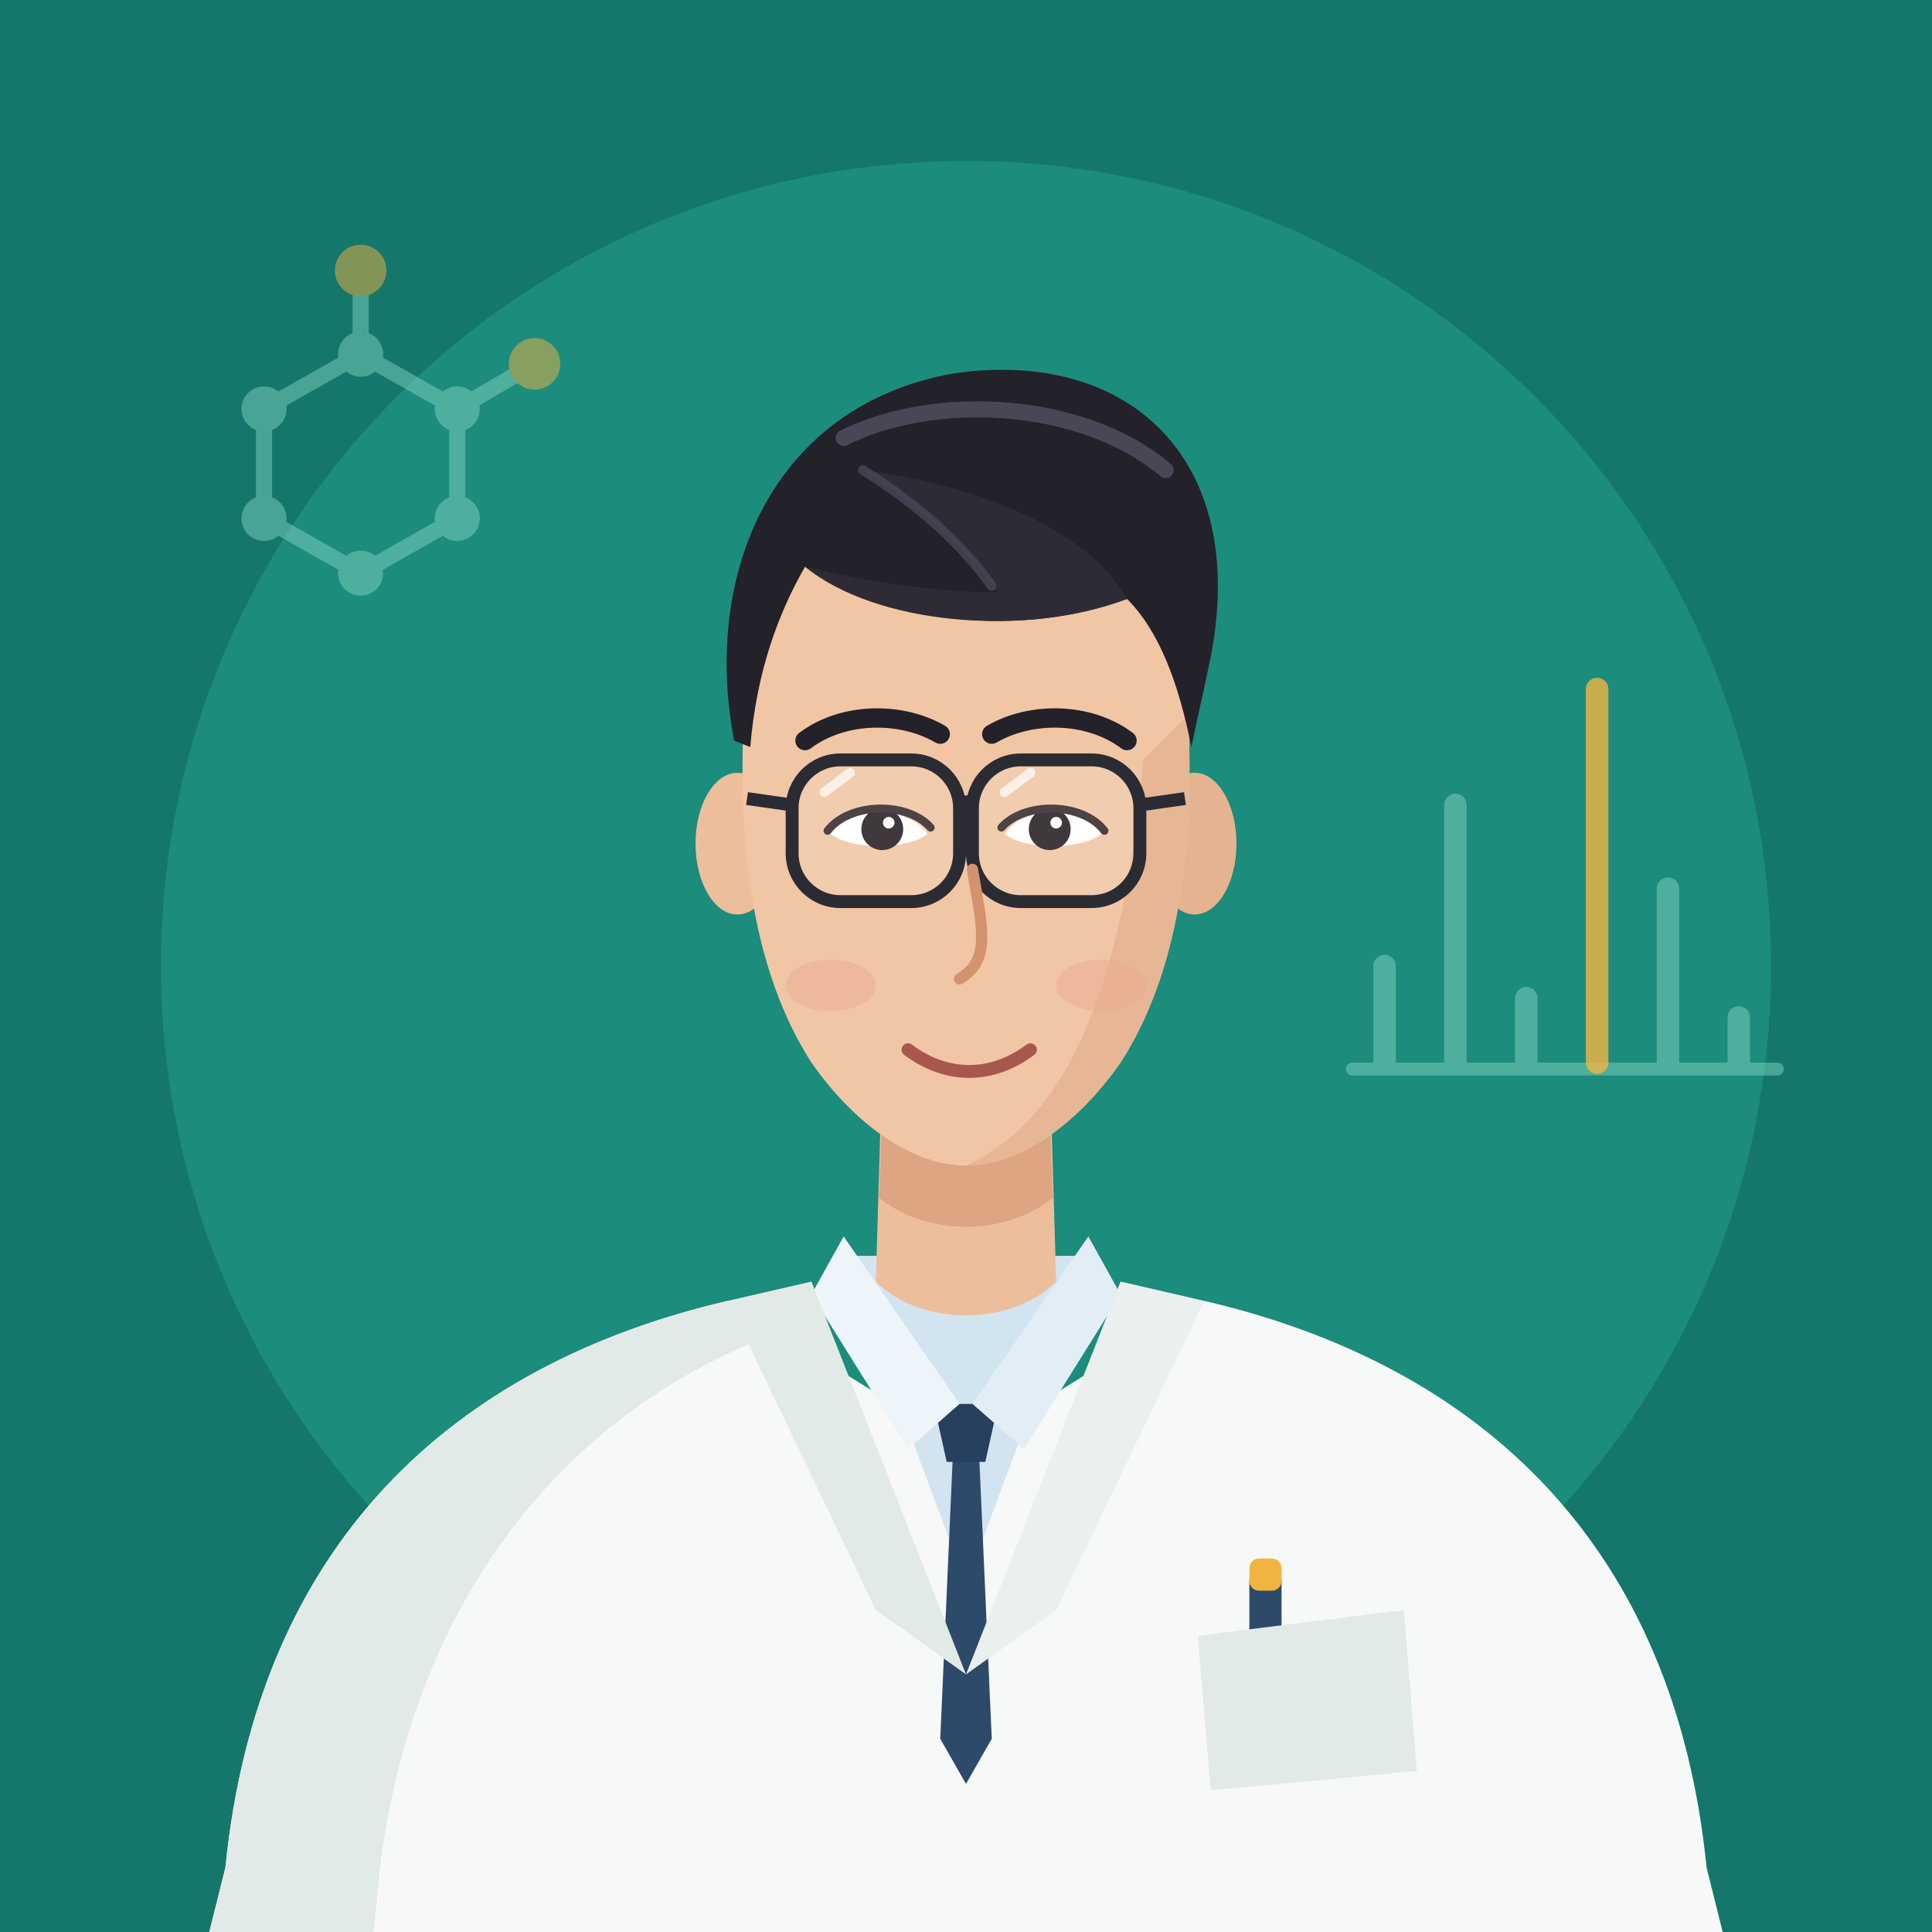
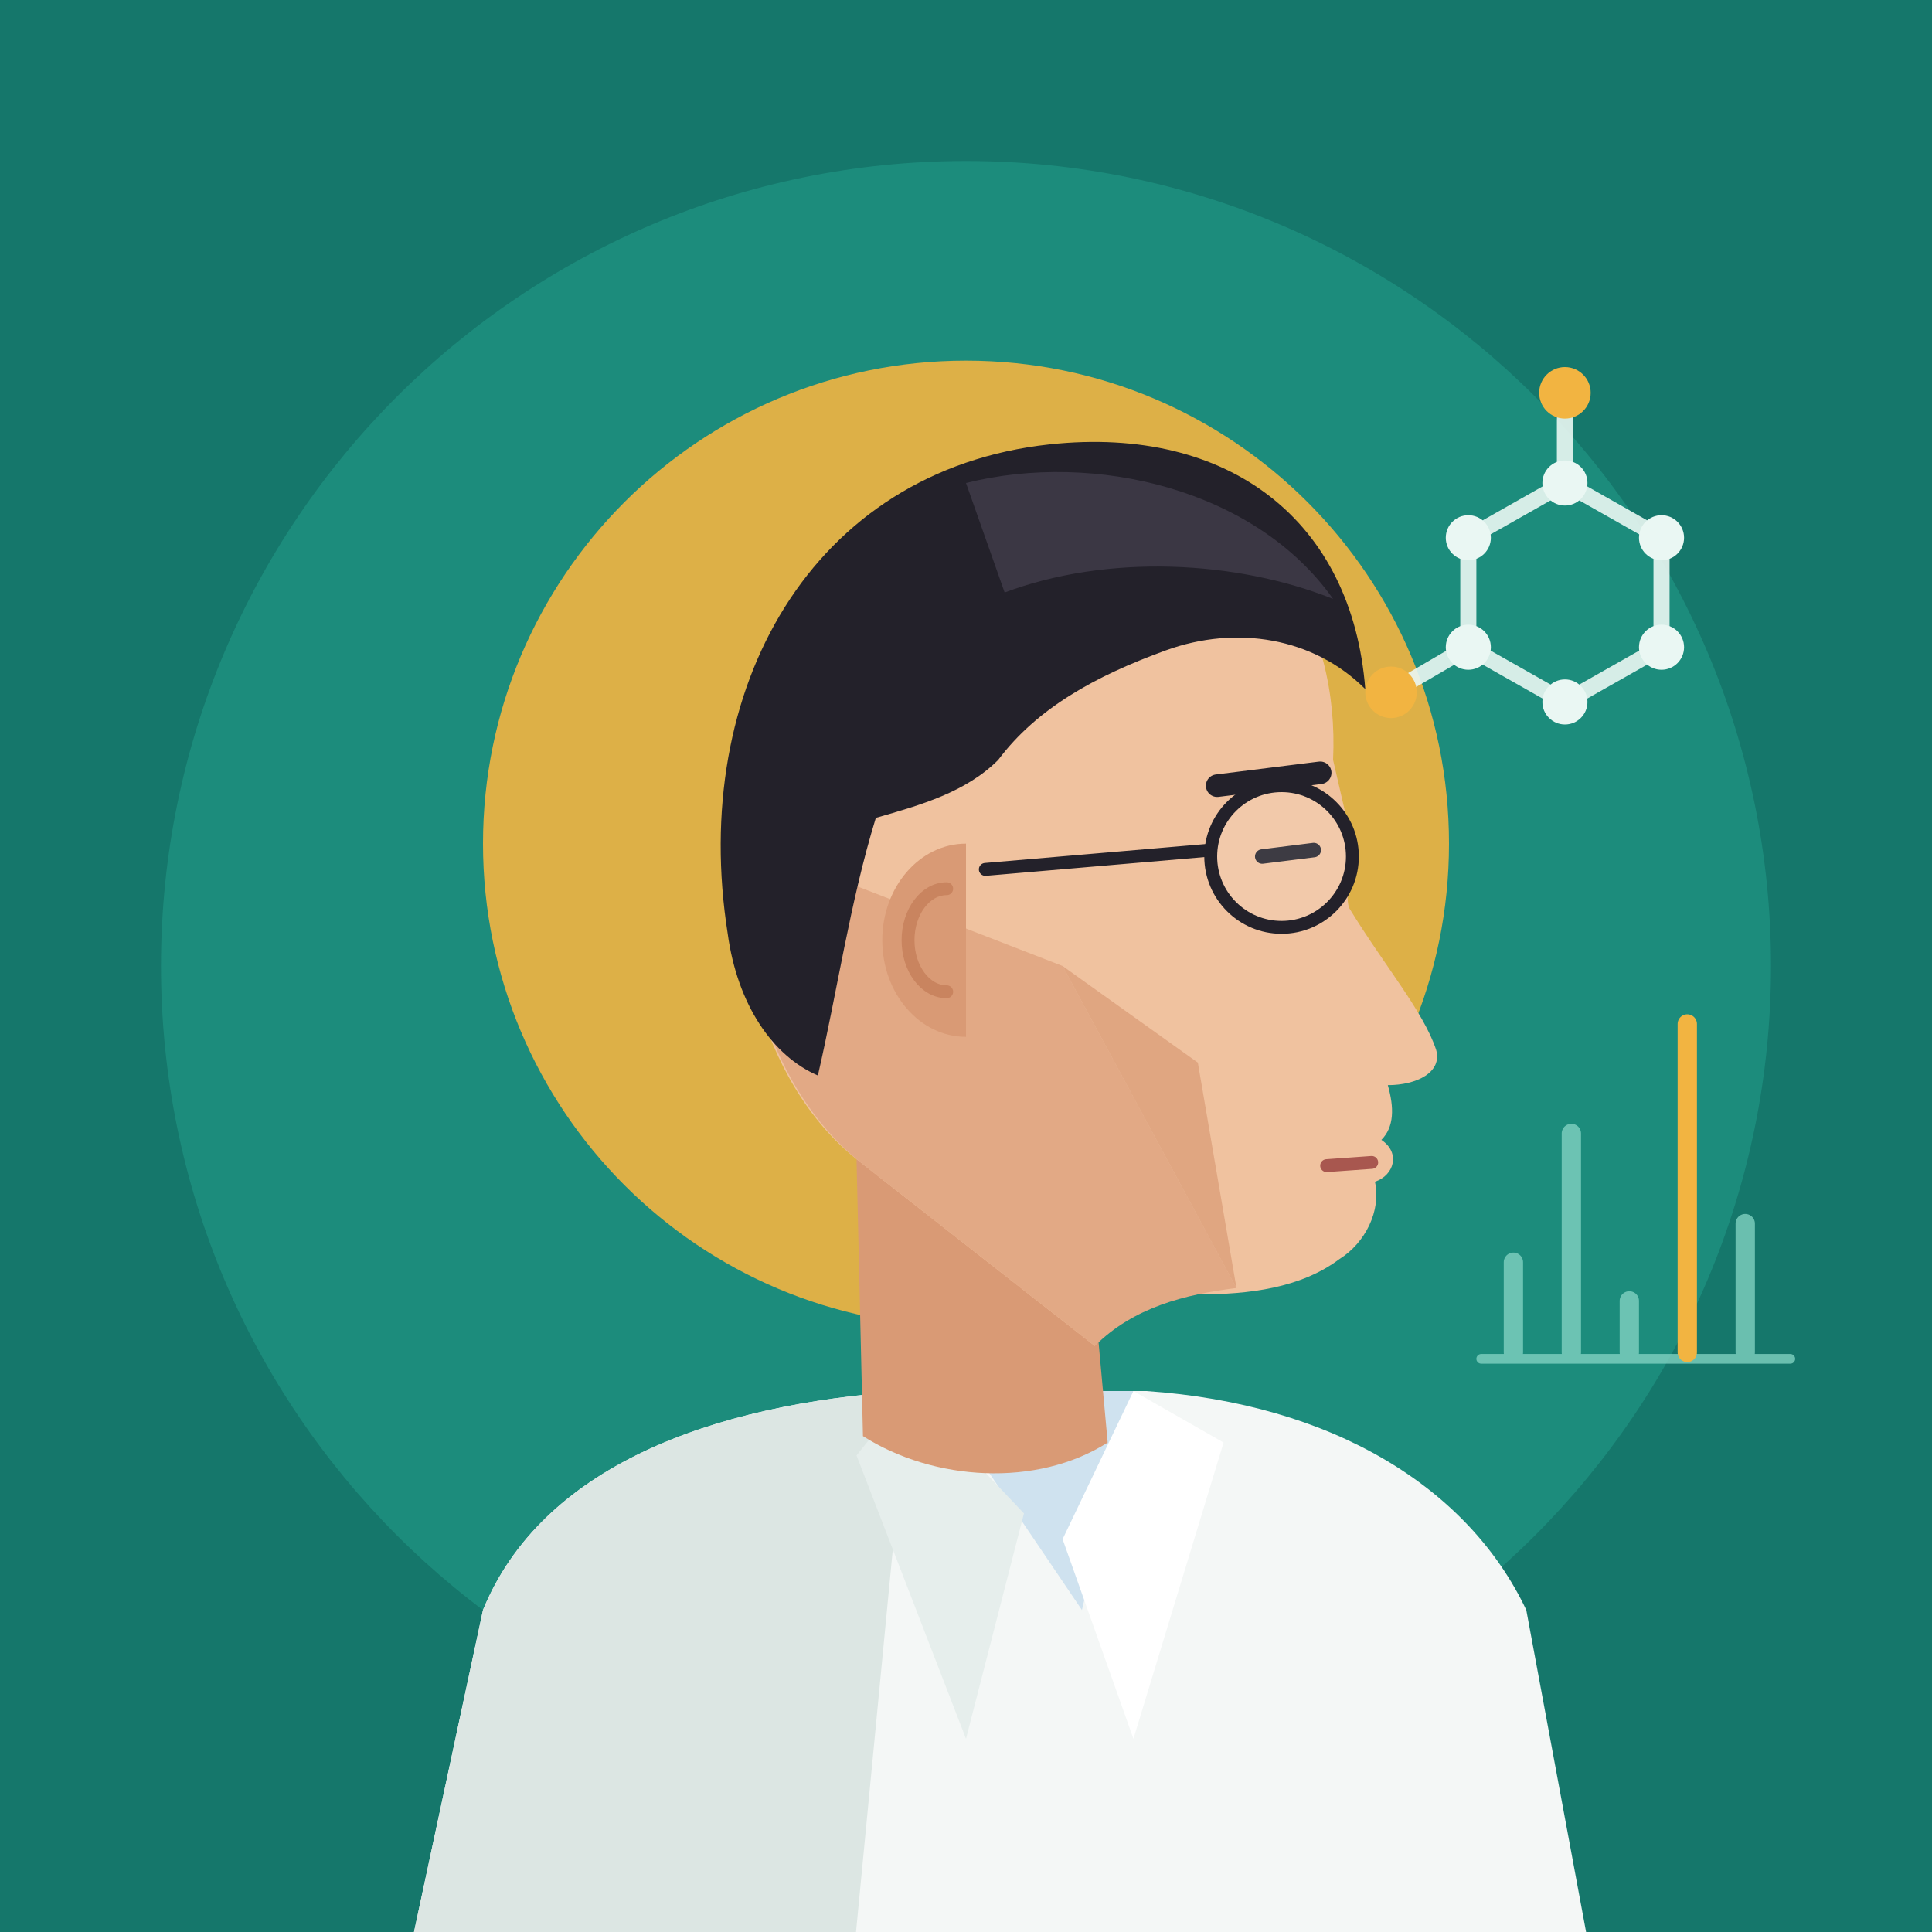
- <svg xmlns="http://www.w3.org/2000/svg" viewBox="0 0 600 600" role="img" aria-label="Flat self-portrait style illustration of a young researcher">
+ <svg xmlns="http://www.w3.org/2000/svg" viewBox="0 0 600 600" role="img" aria-label="Abstract flat profile portrait of a young researcher">
  <rect width="600" height="600" fill="#15776B" />
  <circle cx="300" cy="300" r="250" fill="#1C8C7C" />
-   <g opacity="0.5">
-     <g stroke="#7FD1C1" stroke-width="5" stroke-linecap="round" fill="none">
-       <polygon points="112,110 142,127 142,161 112,178 82,161 82,127" />
-       <line x1="112" y1="110" x2="112" y2="84" />
-       <line x1="142" y1="127" x2="166" y2="113" />
-     </g>
-     <g fill="#7FD1C1">
-       <circle cx="112" cy="110" r="7" />
-       <circle cx="142" cy="127" r="7" />
-       <circle cx="142" cy="161" r="7" />
-       <circle cx="112" cy="178" r="7" />
-       <circle cx="82" cy="161" r="7" />
-       <circle cx="82" cy="127" r="7" />
-     </g>
-     <circle cx="112" cy="84" r="8" fill="#F2B441" />
-     <circle cx="166" cy="113" r="8" fill="#F2B441" />
+   <circle cx="300" cy="262" r="150" fill="#F2B441" opacity="0.9" />
+   <g stroke="#EAF7F3" stroke-width="5" stroke-linecap="round" stroke-linejoin="round" fill="none" opacity="0.9">
+     <polygon points="486,150 516,167 516,201 486,218 456,201 456,167" />
+     <line x1="486" y1="150" x2="486" y2="122" />
+     <line x1="456" y1="201" x2="432" y2="215" />
  </g>
-   <g opacity="0.5" stroke="#7FD1C1" stroke-width="7" stroke-linecap="round">
-     <line x1="430" y1="330" x2="430" y2="300" />
-     <line x1="452" y1="330" x2="452" y2="250" />
-     <line x1="474" y1="330" x2="474" y2="310" />
-     <line x1="518" y1="330" x2="518" y2="276" />
-     <line x1="540" y1="330" x2="540" y2="316" />
-     <line x1="420" y1="332" x2="552" y2="332" stroke-width="4" />
+   <g fill="#EAF7F3">
+     <circle cx="486" cy="150" r="7" />
+     <circle cx="516" cy="167" r="7" />
+     <circle cx="516" cy="201" r="7" />
+     <circle cx="486" cy="218" r="7" />
+     <circle cx="456" cy="201" r="7" />
+     <circle cx="456" cy="167" r="7" />
  </g>
-   <line x1="496" y1="330" x2="496" y2="214" stroke="#F2B441" stroke-width="7" stroke-linecap="round" opacity="0.8" />
-   <g transform="translate(0,-20)">
-     <path d="M60 640 L 70 600 C 80 500, 140 444, 226 424 L 300 470 L 374 424 C 460 444, 520 500, 530 600 L 540 640 Z" fill="#F6F9F8" />
-     <path d="M60 640 L 70 600 C 80 500, 140 444, 226 424 L 236 436 C 172 462, 128 520, 118 600 L 114 640 Z" fill="#E1EAE7" />
-     <path d="M262 410 L 300 512 L 338 410 Z" fill="#D3E4F1" />
-     <path d="M296 470 L 304 470 L 308 560 L 300 574 L 292 560 Z" fill="#2E4A6B" />
-     <path d="M290 456 L 310 456 L 306 474 L 294 474 Z" fill="#26405E" />
-     <path d="M262 404 L 298 456 L 282 470 L 252 422 Z" fill="#EEF5FA" />
-     <path d="M338 404 L 302 456 L 318 470 L 348 422 Z" fill="#E3EDF5" />
-     <path d="M226 424 L 252 418 L 300 540 L 272 520 Z" fill="#E1EAE7" />
-     <path d="M374 424 L 348 418 L 300 540 L 328 520 Z" fill="#E9F0EE" />
-     <rect x="388" y="508" width="10" height="44" rx="3" fill="#2E4A6B" />
-     <rect x="388" y="504" width="10" height="10" rx="3" fill="#F2B441" />
-     <path d="M372 528 L 436 520 L 440 570 L 376 576 Z" fill="#E1EAE7" />
+   <circle cx="486" cy="122" r="8" fill="#F2B441" />
+   <circle cx="432" cy="215" r="8" fill="#F2B441" />
+   <g stroke="#7FD1C1" stroke-width="6" stroke-linecap="round" opacity="0.8">
+     <line x1="470" y1="420" x2="470" y2="392" />
+     <line x1="488" y1="420" x2="488" y2="352" />
+     <line x1="506" y1="420" x2="506" y2="404" />
+     <line x1="542" y1="420" x2="542" y2="380" />
+     <line x1="460" y1="422" x2="556" y2="422" stroke-width="3" />
  </g>
-   <path d="M274 330 L 326 330 L 328 398 C 314 412, 286 412, 272 398 Z" fill="#EDBE9C" />
-   <path d="M274 346 C 288 366, 312 366, 326 346 L 327 372 C 312 384, 288 384, 273 372 Z" fill="#DDA582" />
-   <ellipse cx="229" cy="262" rx="13" ry="22" fill="#EDBE9C" />
-   <ellipse cx="371" cy="262" rx="13" ry="22" fill="#E6B391" />
-   <path d="M231 222 C 229 264, 234 302, 252 330 C 266 350, 284 362, 300 362 C 316 362, 334 350, 348 330 C 366 302, 371 264, 369 222 C 369 166, 336 146, 300 146 C 264 146, 231 166, 231 222 Z" fill="#F1C6A5" />
-   <path d="M369 222 C 371 264, 366 302, 348 330 C 334 350, 316 362, 300 362 C 326 350, 348 318, 355 236 Z" fill="#E7B694" />
-   <ellipse cx="258" cy="306" rx="14" ry="8" fill="#EBA88E" opacity="0.45" />
-   <ellipse cx="342" cy="306" rx="14" ry="8" fill="#EBA88E" opacity="0.45" />
-   <path d="M228 230 C 218 178, 240 126, 296 116 C 350 108, 388 142, 376 204 C 374 214, 372 222, 370 232 C 366 212, 360 196, 350 186 C 318 198, 276 194, 250 176 C 242 190, 235 208, 233 232 Z" fill="#23212A" />
-   <path d="M250 176 C 272 194, 318 198, 350 186 C 340 168, 312 152, 268 146 C 286 158, 300 170, 310 184 C 290 184, 266 180, 250 176 Z" fill="#2E2B36" />
-   <path d="M262 136 C 290 122, 336 124, 362 146" stroke="#4A4656" stroke-width="5" stroke-linecap="round" fill="none" />
-   <path d="M268 146 C 284 156, 298 168, 308 182" stroke="#4A4656" stroke-width="3" stroke-linecap="round" fill="none" opacity="0.8" />
-   <path d="M250 230 C 262 221, 280 221, 292 228" stroke="#23212A" stroke-width="6" stroke-linecap="round" fill="none" />
-   <path d="M308 228 C 320 221, 338 221, 350 230" stroke="#23212A" stroke-width="6" stroke-linecap="round" fill="none" />
-   <path d="M258 259 C 264 250, 282 250, 288 259 C 282 264, 264 264, 258 259 Z" fill="#FFFFFF" />
-   <path d="M312 259 C 318 250, 336 250, 342 259 C 336 264, 318 264, 312 259 Z" fill="#FFFFFF" />
-   <circle cx="274" cy="257.5" r="6.5" fill="#2A2228" />
-   <circle cx="326" cy="257.5" r="6.5" fill="#2A2228" />
-   <circle cx="276" cy="255.5" r="1.8" fill="#FFFFFF" />
-   <circle cx="328" cy="255.5" r="1.8" fill="#FFFFFF" />
-   <path d="M257 258 C 264 249, 282 249, 289 257" stroke="#3A2E30" stroke-width="2.5" fill="none" stroke-linecap="round" />
-   <path d="M311 257 C 318 249, 336 249, 343 258" stroke="#3A2E30" stroke-width="2.5" fill="none" stroke-linecap="round" />
-   <g stroke="#2B2B33" stroke-width="4" fill="none">
-     <rect x="246" y="236" width="52" height="44" rx="15" fill="#FFFFFF" fill-opacity="0.10" />
-     <rect x="302" y="236" width="52" height="44" rx="15" fill="#FFFFFF" fill-opacity="0.10" />
-     <path d="M298 252 C 299 248, 301 248, 302 252" />
-     <path d="M246 250 L 232 248" />
-     <path d="M354 250 L 368 248" />
-   </g>
-   <path d="M256 246 L 264 240" stroke="#FFFFFF" stroke-width="3" stroke-linecap="round" opacity="0.7" />
-   <path d="M312 246 L 320 240" stroke="#FFFFFF" stroke-width="3" stroke-linecap="round" opacity="0.7" />
-   <path d="M302 270 C 305 288, 308 298, 298 304" stroke="#D3936F" stroke-width="3.5" stroke-linecap="round" fill="none" />
-   <path d="M282 326 C 294 335, 308 335, 320 326" stroke="#A8574F" stroke-width="4" stroke-linecap="round" fill="none" />
+   <line x1="524" y1="420" x2="524" y2="318" stroke="#F2B441" stroke-width="6" stroke-linecap="round" />
+   <path d="M120 640 L 150 500 C 168 456, 220 436, 282 432 L 356 432 C 414 436, 456 462, 474 500 L 500 640 Z" fill="#F4F7F6" />
+   <path d="M120 640 L 150 500 C 168 456, 220 436, 282 432 L 262 640 Z" fill="#DCE6E3" />
+   <path d="M290 432 L 352 432 L 336 500 Z" fill="#CFE2EF" />
+   <path d="M282 432 L 318 470 L 300 540 L 266 452 Z" fill="#E6EEEC" />
+   <path d="M352 432 L 330 478 L 352 540 L 380 448 Z" fill="#FFFFFF" />
+   <path d="M266 360 L 340 404 L 344 448 C 322 462, 290 460, 268 446 Z" fill="#D99A75" />
+   <path d="M266 360 C 236 336, 224 288, 232 240 C 244 172, 298 140, 350 148 C 394 156, 416 194, 414 236 L 420 262 C 422 270, 417 276, 419 282 C 430 300, 442 314, 446 326 C 448 333, 440 337, 431 337 C 433 344, 433 350, 429 354 C 435 358, 433 365, 427 367 C 429 376, 424 386, 416 391 C 404 400, 388 402, 372 402 C 358 402, 348 406, 340 418 Z" fill="#F0C29F" />
+   <path d="M266 360 C 240 338, 228 300, 232 262 L 330 300 L 384 400 C 368 402, 352 406, 340 418 Z" fill="#E2A985" />
+   <path d="M330 300 L 372 330 L 384 400 Z" fill="#D99A75" opacity="0.7" />
+   <path d="M300 262 A 26 30 0 1 0 300 322 Z" fill="#D99A75" />
+   <path d="M294 276 A 12 16 0 1 0 294 308" stroke="#C9845F" stroke-width="4" fill="none" stroke-linecap="round" />
+   <path d="M226 290 C 214 214, 252 146, 326 138 C 382 132, 420 162, 424 214 C 408 198, 384 194, 362 202 C 340 210, 322 220, 310 236 C 300 246, 286 250, 272 254 C 264 280, 260 308, 254 334 C 240 328, 229 312, 226 290 Z" fill="#23212A" />
+   <path d="M300 150 C 340 140, 390 152, 414 186 C 384 174, 344 172, 312 184 Z" fill="#3B3744" />
+   <path d="M378 244 L 410 240" stroke="#23212A" stroke-width="7" stroke-linecap="round" />
+   <path d="M392 266 L 408 264" stroke="#23212A" stroke-width="4.5" stroke-linecap="round" />
+   <circle cx="398" cy="266" r="22" fill="#FFFFFF" fill-opacity="0.12" stroke="#23212A" stroke-width="4" />
+   <path d="M376 264 L 306 270" stroke="#23212A" stroke-width="4" stroke-linecap="round" />
+   <path d="M412 362 L 426 361" stroke="#A8574F" stroke-width="4" stroke-linecap="round" />
</svg>
